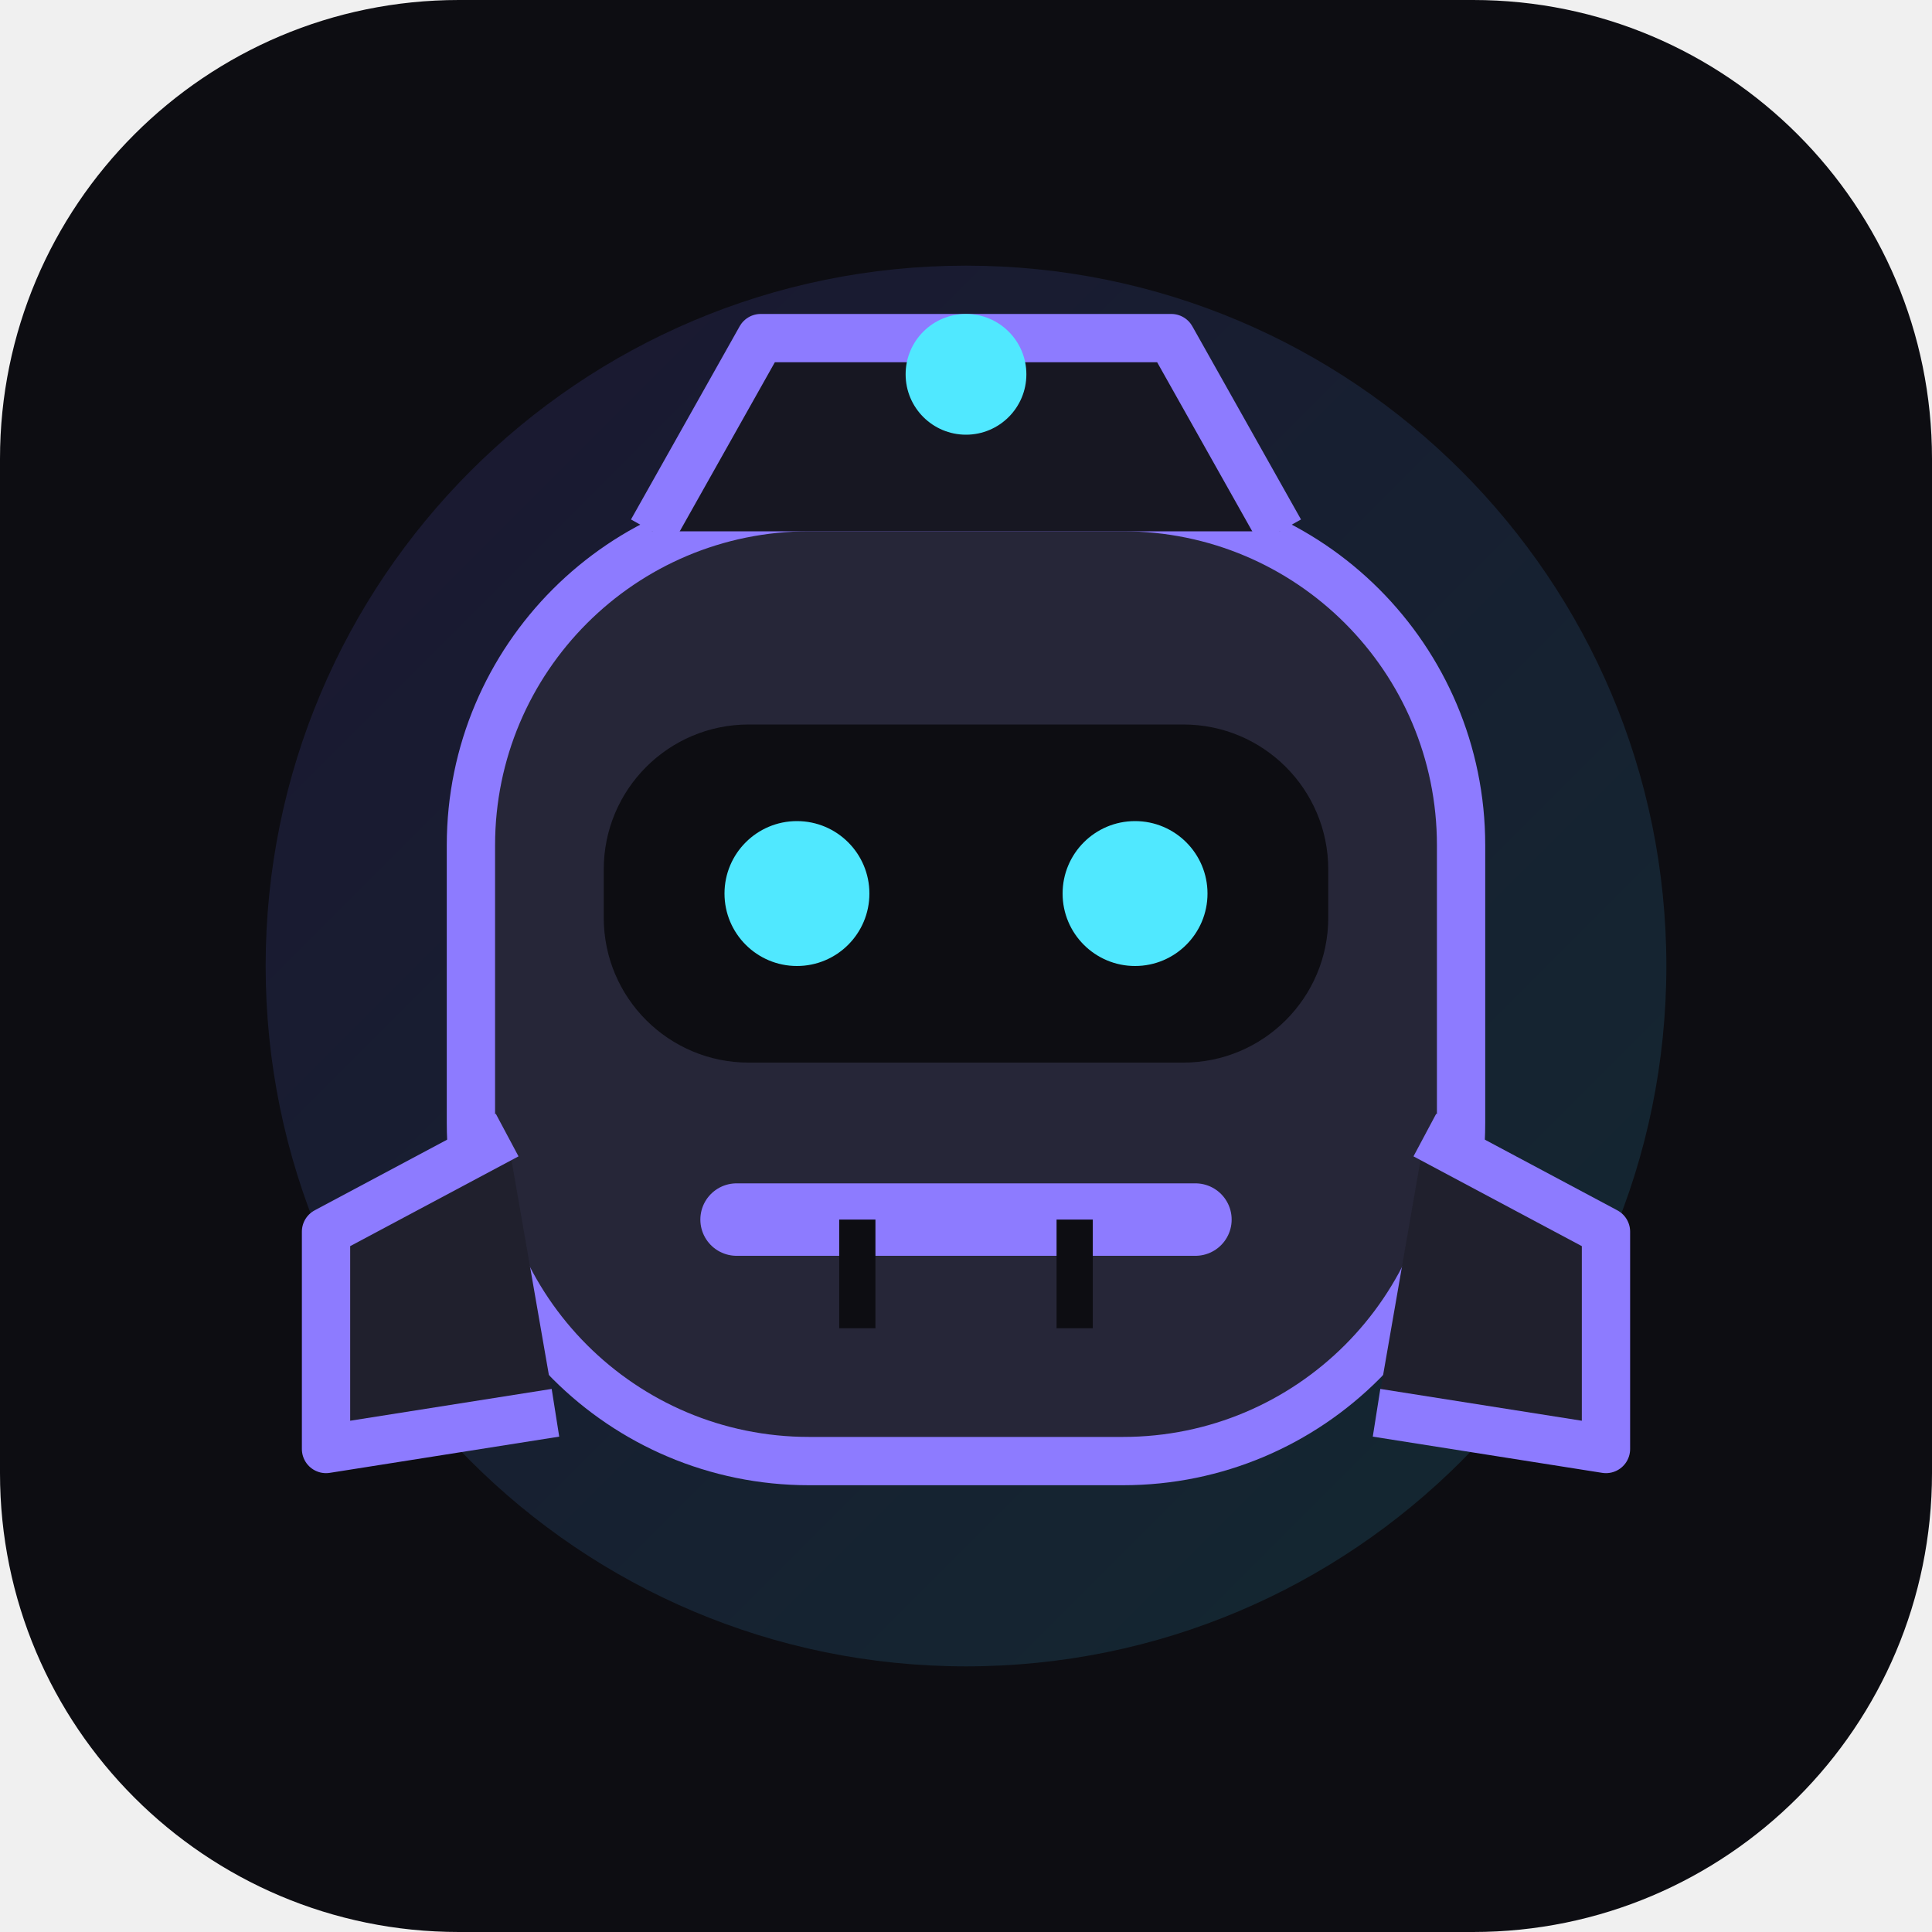
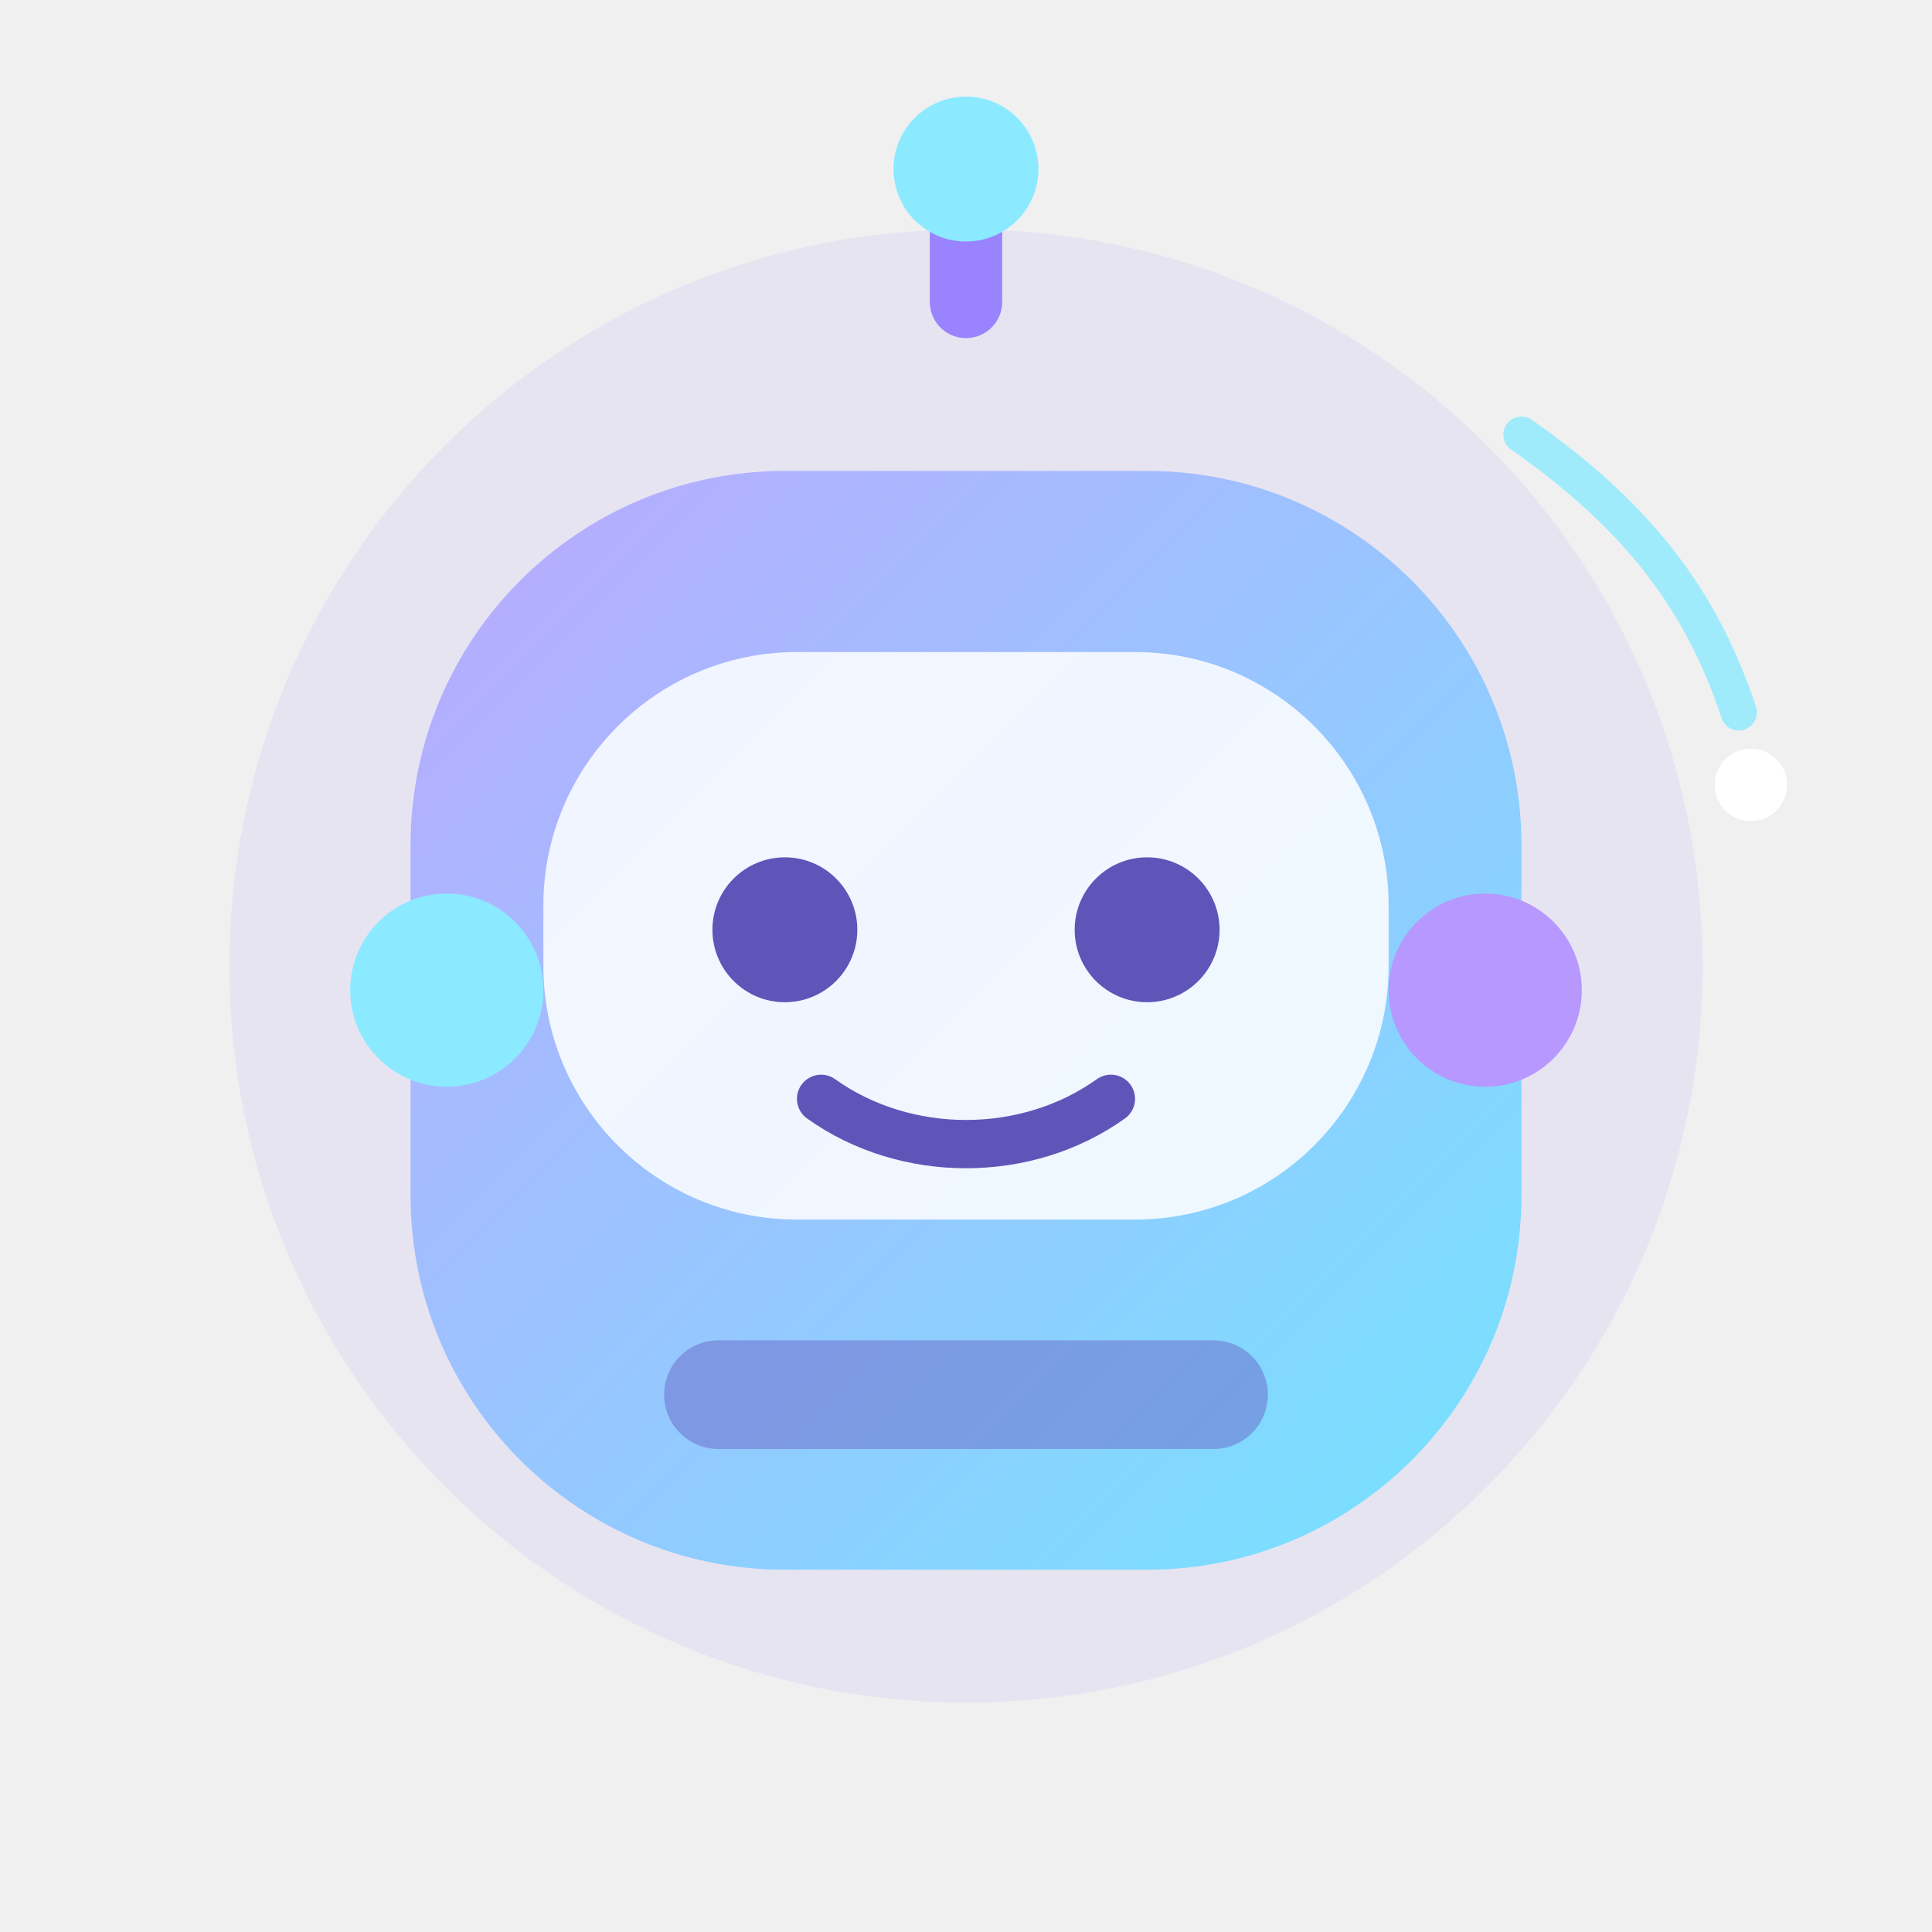
<svg xmlns="http://www.w3.org/2000/svg" viewBox="0 0 160 160">
  <defs>
-     <linearGradient id="g" x1="0" y1="0" x2="1" y2="1">
-       <stop stop-color="#7c5cff" />
-       <stop offset="1" stop-color="#3ce6ff" />
+     <linearGradient id="b" x1="0" y1="0" x2="1" y2="1">
+       <stop stop-color="#bba8ff" />
+       <stop offset="1" stop-color="#74e4ff" />
    </linearGradient>
  </defs>
-   <rect width="160" height="160" rx="38" fill="#0d0d12" />
-   <circle cx="80" cy="80" r="58" fill="url(#g)" opacity=".13" />
-   <rect x="39" y="42" width="82" height="79" rx="28" fill="#262638" stroke="#8d7bff" stroke-width="4" />
-   <path d="M54 44 63 28h34l9 16" fill="#171722" stroke="#8d7bff" stroke-width="4" stroke-linejoin="round" />
-   <rect x="50" y="60" width="60" height="28" rx="12" fill="#0d0d12" />
-   <circle cx="66" cy="74" r="6" fill="#50e8ff" />
-   <circle cx="94" cy="74" r="6" fill="#50e8ff" />
-   <path d="M61 101h38" stroke="#8d7bff" stroke-width="6" stroke-linecap="round" />
-   <path d="M71 101v9M89 101v9" stroke="#0d0d12" stroke-width="3" />
-   <circle cx="80" cy="31" r="5" fill="#50e8ff" />
-   <path d="M42 94 27 102v18l19-3M118 94l15 8v18l-19-3" fill="#20202d" stroke="#8d7bff" stroke-width="4" stroke-linejoin="round" />
+   <circle cx="80" cy="80" r="61" fill="#9e8bff" opacity=".12" />
+   <path d="M80 25v-9" stroke="#9a83ff" stroke-width="6" stroke-linecap="round" />
+   <circle cx="80" cy="14" r="6" fill="#8beaff" />
+   <rect x="34" y="39" width="92" height="91" rx="31" fill="url(#b)" />
+   <rect x="45" y="54" width="70" height="47" rx="21" fill="#f7fbff" opacity=".92" />
+   <circle cx="65" cy="77" r="6" fill="#5f55b8" />
+   <circle cx="95" cy="77" r="6" fill="#5f55b8" />
+   <path d="M68 91c7 5 17 5 24 0" fill="none" stroke="#5f55b8" stroke-width="4" stroke-linecap="round" />
+   <rect x="55" y="111" width="50" height="9" rx="4.5" fill="#6a68c7" opacity=".5" />
+   <circle cx="37" cy="82" r="8" fill="#8beaff" />
+   <circle cx="123" cy="82" r="8" fill="#b698ff" />
+   <path d="M126 36c10 7 15 14 18 23" fill="none" stroke="#8beaff" stroke-width="3" stroke-linecap="round" opacity=".8" />
+   <circle cx="145" cy="65" r="3" fill="#fff" />
</svg>
